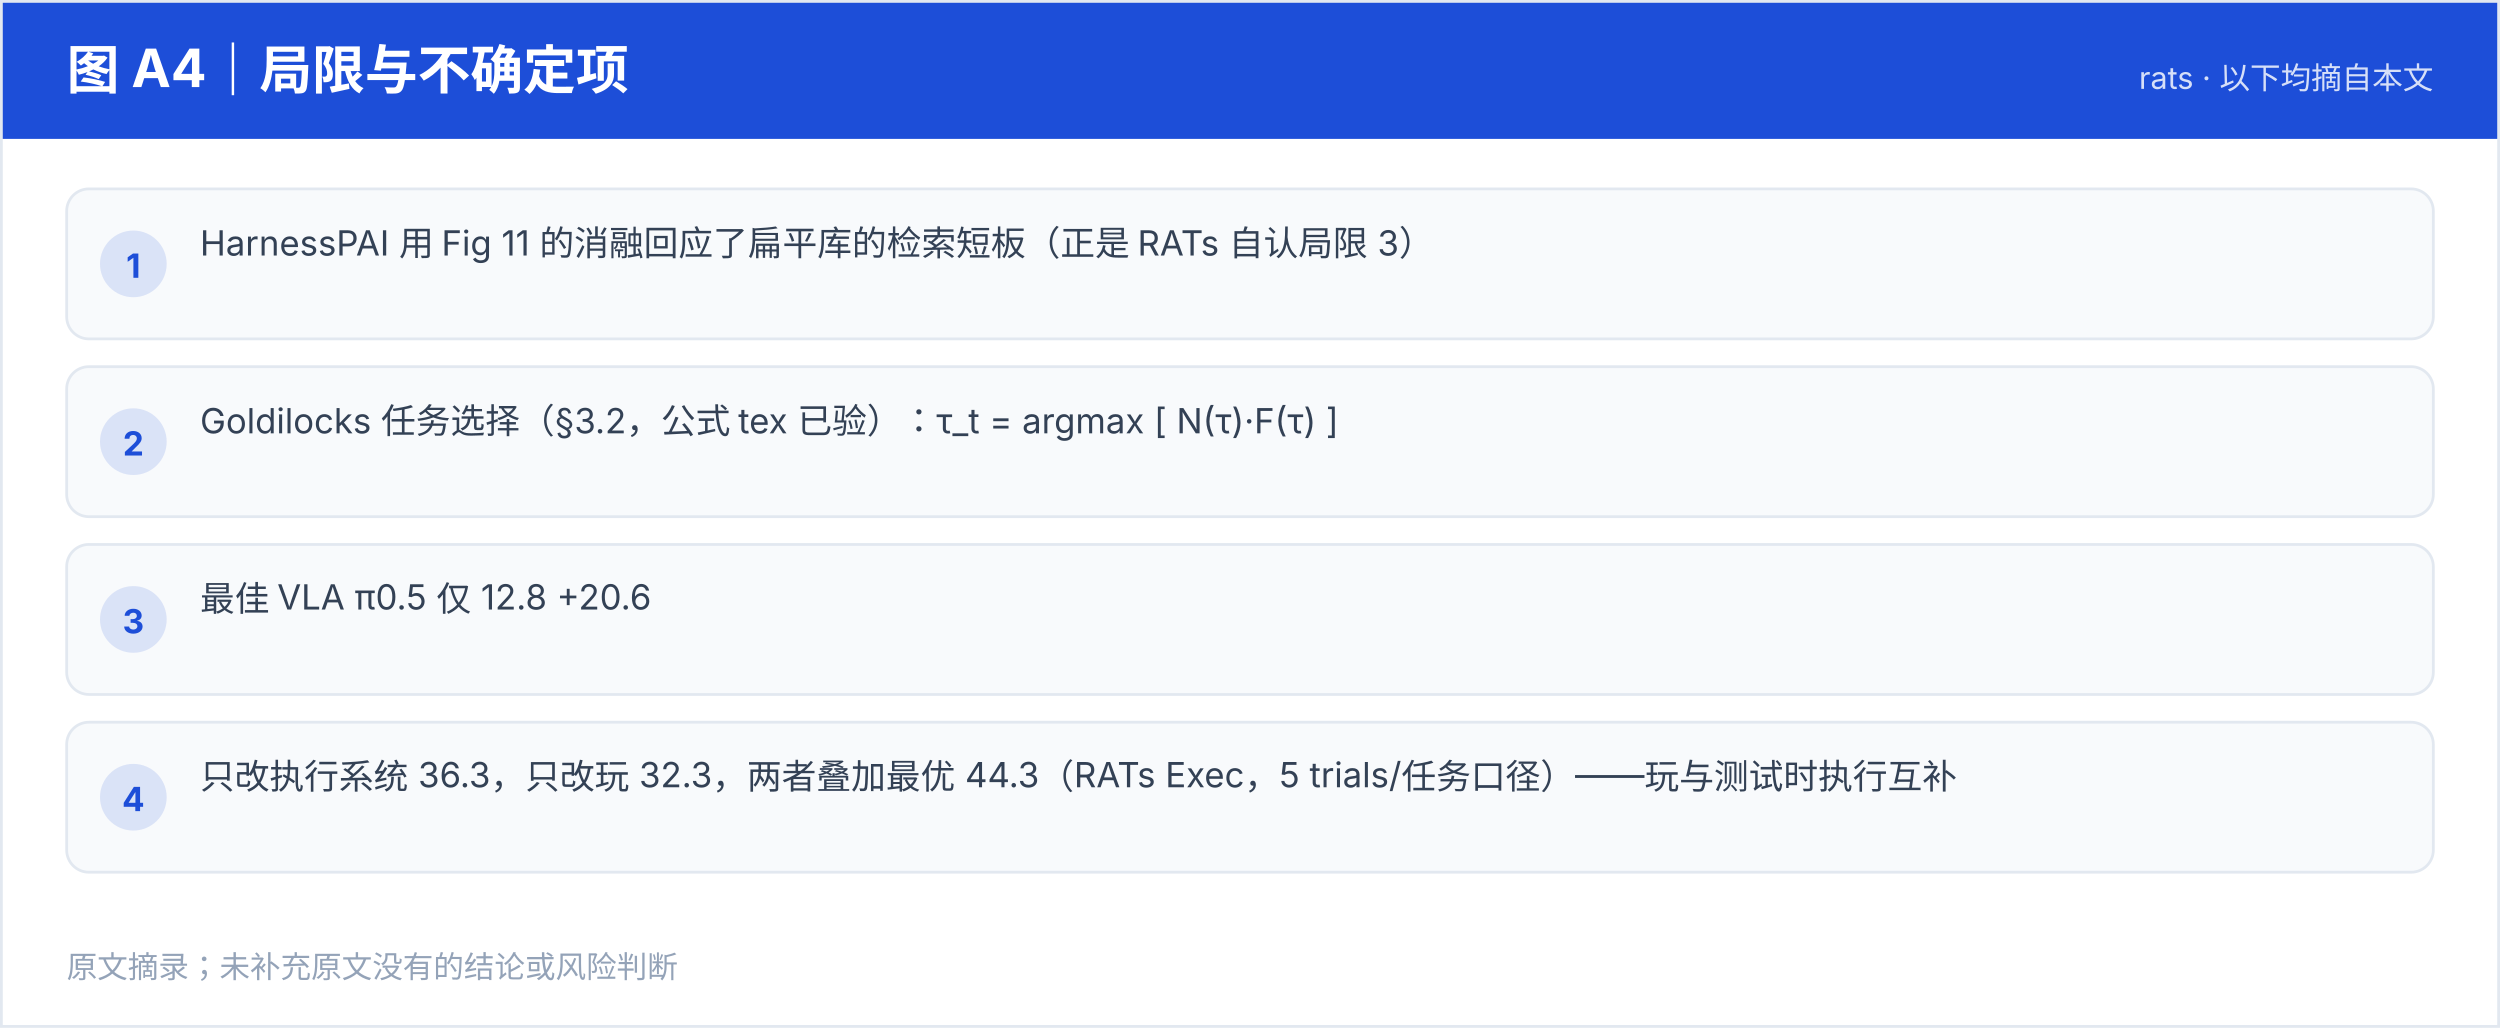
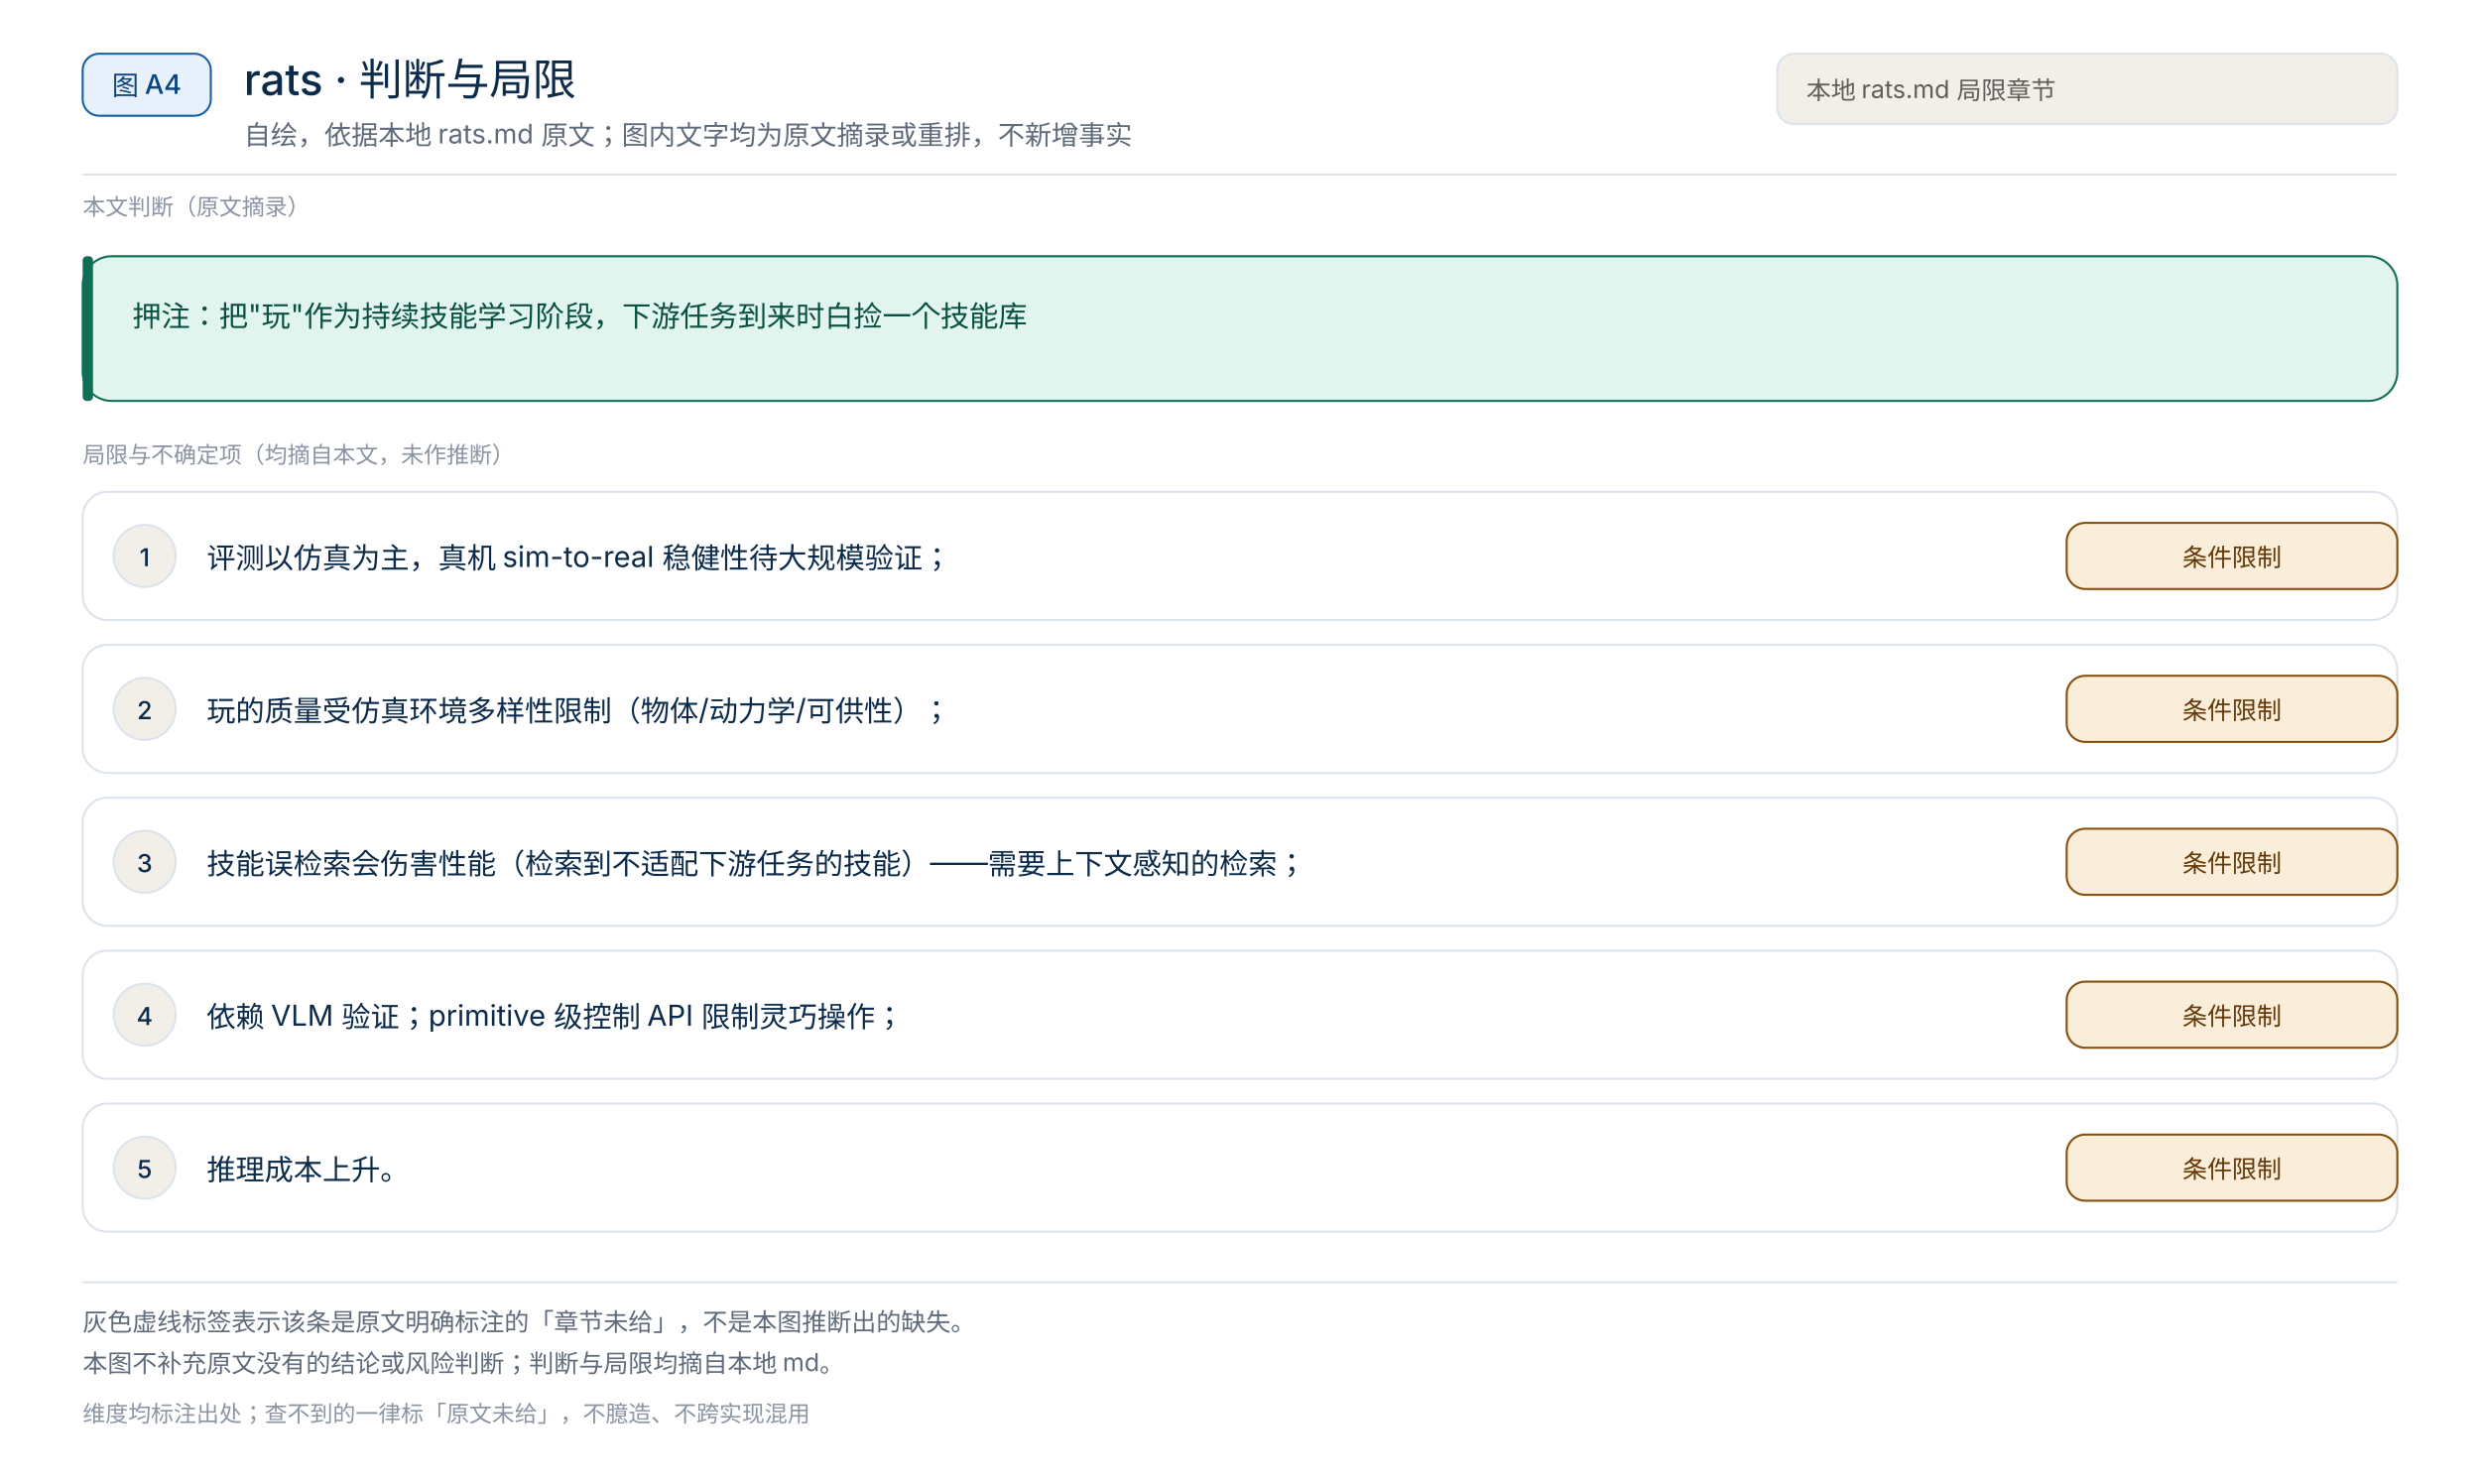
- <svg xmlns="http://www.w3.org/2000/svg" viewBox="0 0 900 370" width="900" height="370" font-family="PingFang SC, -apple-system, BlinkMacSystemFont, Microsoft YaHei, sans-serif">
-   <rect width="900" height="370" fill="#ffffff" />
-   <rect x="0" y="0" width="900" height="50" fill="#1d4ed8" />
-   <text x="24" y="32" font-size="19" fill="#ffffff" font-weight="700" text-anchor="start">图 A4｜局限与不确定项</text>
-   <text x="876" y="32" font-size="11" fill="#ffffff" font-weight="400" text-anchor="end" opacity="0.82">rats · 以下均摘自本文</text>
-   <rect x="24" y="68" width="852" height="54" rx="8" fill="#f8fafc" stroke="#e2e8f0" />
-   <circle cx="48" cy="95" r="12" fill="#1d4ed8" opacity="0.14" />
-   <text x="48" y="100" font-size="12" fill="#1d4ed8" font-weight="700" text-anchor="middle">1</text>
-   <text x="72" y="92" font-size="12.5" fill="#334155" font-weight="400" text-anchor="start">HarnessPAI 用 Fig 11 的消融回应了扁平库的检索短板（正是 RATs 自认局限 3）</text>
-   <rect x="24" y="132" width="852" height="54" rx="8" fill="#f8fafc" stroke="#e2e8f0" />
-   <circle cx="48" cy="159" r="12" fill="#1d4ed8" opacity="0.14" />
-   <text x="48" y="164" font-size="12" fill="#1d4ed8" font-weight="700" text-anchor="middle">2</text>
-   <text x="72" y="156" font-size="12.5" fill="#334155" font-weight="400" text-anchor="start">Goldilocks 任务选择（§3.2，公式 tex 已验）：τ_t = argmax [ N(τ)·F(τ) ]</text>
-   <rect x="24" y="196" width="852" height="54" rx="8" fill="#f8fafc" stroke="#e2e8f0" />
-   <circle cx="48" cy="223" r="12" fill="#1d4ed8" opacity="0.14" />
-   <text x="48" y="228" font-size="12" fill="#1d4ed8" font-weight="700" text-anchor="middle">3</text>
-   <text x="72" y="220" font-size="12.5" fill="#334155" font-weight="400" text-anchor="start">最佳 VLA π0.5 仅 12.8 +20.6</text>
-   <rect x="24" y="260" width="852" height="54" rx="8" fill="#f8fafc" stroke="#e2e8f0" />
-   <circle cx="48" cy="287" r="12" fill="#1d4ed8" opacity="0.14" />
-   <text x="48" y="292" font-size="12" fill="#1d4ed8" font-weight="700" text-anchor="middle">4</text>
-   <text x="72" y="284" font-size="12.5" fill="#334155" font-weight="400" text-anchor="start">只改执行系统 36.3，只改玩 32.3，两者叠加最优 44.3（RATs Exec，5 trials/任务口径）——玩与测试时执行互补</text>
-   <text x="24" y="352" font-size="11" fill="#94a3b8" font-weight="400" text-anchor="start">原文摘录；未补充原文没有的结论或风险判断</text>
-   <rect x="0.5" y="0.5" width="899" height="369" fill="none" stroke="#e2e8f0" />
+ <svg xmlns="http://www.w3.org/2000/svg" width="1200" height="718" viewBox="0 0 1200 718" role="img">
+   <defs>
+     <marker id="arrow" viewBox="0 0 10 10" refX="8" refY="5" markerWidth="6" markerHeight="6" orient="auto-start-reverse">
+       <path d="M2 1L8 5L2 9" fill="none" stroke="#185FA5" stroke-width="1.6" stroke-linecap="round" stroke-linejoin="round" />
+     </marker>
+   </defs>
+   <rect x="0" y="0" width="1200" height="718" rx="0" fill="#FFFFFF" stroke="#FFFFFF" stroke-width="1" />
+   <text x="118" y="46" font-family="-apple-system,BlinkMacSystemFont,'PingFang SC','Microsoft YaHei',sans-serif" font-size="21" font-weight="500" fill="#0C2B4A" text-anchor="start">rats · 判断与局限</text>
+   <text x="118" y="70" font-family="-apple-system,BlinkMacSystemFont,'PingFang SC','Microsoft YaHei',sans-serif" font-size="13" font-weight="400" fill="#5F6B7A" text-anchor="start">自绘，依据本地 rats.md 原文；图内文字均为原文摘录或重排，不新增事实</text>
+   <rect x="40" y="84" width="1120" height="1" rx="0" fill="#DDE3EC" stroke="#DDE3EC" stroke-width="0" />
+   <rect x="860" y="26" width="300" height="34" rx="8" fill="#F1EFE8" stroke="#DDE3EC" stroke-width="1" />
+   <text x="874" y="48" font-family="-apple-system,BlinkMacSystemFont,'PingFang SC','Microsoft YaHei',sans-serif" font-size="12" font-weight="400" fill="#5F5E5A" text-anchor="start">本地 rats.md 局限章节</text>
+   <rect x="40" y="26" width="62" height="30" rx="8" fill="#E6F1FB" stroke="#185FA5" stroke-width="1" />
+   <text x="71" y="46" font-family="-apple-system,BlinkMacSystemFont,'PingFang SC','Microsoft YaHei',sans-serif" font-size="13" font-weight="500" fill="#0C447C" text-anchor="middle">图 A4</text>
+   <text x="40" y="104" font-family="-apple-system,BlinkMacSystemFont,'PingFang SC','Microsoft YaHei',sans-serif" font-size="11" font-weight="400" fill="#8A94A3" text-anchor="start">本文判断（原文摘录）</text>
+   <rect x="40" y="124" width="1120" height="70" rx="14" fill="#E1F5EE" stroke="#0F6E56" stroke-width="1" />
+   <rect x="40" y="124" width="5" height="70" rx="2" fill="#0F6E56" stroke="#0F6E56" stroke-width="0" />
+   <text x="64" y="158" font-family="-apple-system,BlinkMacSystemFont,'PingFang SC','Microsoft YaHei',sans-serif" font-size="14" font-weight="400" fill="#085041" text-anchor="start">押注：把"玩"作为持续技能学习阶段，下游任务到来时白捡一个技能库</text>
+   <text x="40" y="224" font-family="-apple-system,BlinkMacSystemFont,'PingFang SC','Microsoft YaHei',sans-serif" font-size="11" font-weight="400" fill="#8A94A3" text-anchor="start">局限与不确定项（均摘自本文，未作推断）</text>
+   <rect x="40" y="238" width="1120" height="62" rx="12" fill="#FFFFFF" stroke="#DDE3EC" stroke-width="1" />
+   <circle cx="70" cy="269" r="15" fill="#F1EFE8" stroke="#DDE3EC" stroke-width="1" />
+   <text x="70" y="274" font-family="-apple-system,BlinkMacSystemFont,'PingFang SC','Microsoft YaHei',sans-serif" font-size="12" font-weight="500" fill="#0C2B4A" text-anchor="middle">1</text>
+   <text x="100" y="275" font-family="-apple-system,BlinkMacSystemFont,'PingFang SC','Microsoft YaHei',sans-serif" font-size="14" font-weight="400" fill="#0C2B4A" text-anchor="start">评测以仿真为主，真机 sim-to-real 稳健性待大规模验证；</text>
+   <rect x="1000" y="253" width="160" height="32" rx="9" fill="#FAEEDA" stroke="#854F0B" stroke-width="1" />
+   <text x="1080" y="274" font-family="-apple-system,BlinkMacSystemFont,'PingFang SC','Microsoft YaHei',sans-serif" font-size="12" font-weight="400" fill="#633806" text-anchor="middle">条件限制</text>
+   <rect x="40" y="312" width="1120" height="62" rx="12" fill="#FFFFFF" stroke="#DDE3EC" stroke-width="1" />
+   <circle cx="70" cy="343" r="15" fill="#F1EFE8" stroke="#DDE3EC" stroke-width="1" />
+   <text x="70" y="348" font-family="-apple-system,BlinkMacSystemFont,'PingFang SC','Microsoft YaHei',sans-serif" font-size="12" font-weight="500" fill="#0C2B4A" text-anchor="middle">2</text>
+   <text x="100" y="349" font-family="-apple-system,BlinkMacSystemFont,'PingFang SC','Microsoft YaHei',sans-serif" font-size="14" font-weight="400" fill="#0C2B4A" text-anchor="start">玩的质量受仿真环境多样性限制（物体/动力学/可供性）；</text>
+   <rect x="1000" y="327" width="160" height="32" rx="9" fill="#FAEEDA" stroke="#854F0B" stroke-width="1" />
+   <text x="1080" y="348" font-family="-apple-system,BlinkMacSystemFont,'PingFang SC','Microsoft YaHei',sans-serif" font-size="12" font-weight="400" fill="#633806" text-anchor="middle">条件限制</text>
+   <rect x="40" y="386" width="1120" height="62" rx="12" fill="#FFFFFF" stroke="#DDE3EC" stroke-width="1" />
+   <circle cx="70" cy="417" r="15" fill="#F1EFE8" stroke="#DDE3EC" stroke-width="1" />
+   <text x="70" y="422" font-family="-apple-system,BlinkMacSystemFont,'PingFang SC','Microsoft YaHei',sans-serif" font-size="12" font-weight="500" fill="#0C2B4A" text-anchor="middle">3</text>
+   <text x="100" y="423" font-family="-apple-system,BlinkMacSystemFont,'PingFang SC','Microsoft YaHei',sans-serif" font-size="14" font-weight="400" fill="#0C2B4A" text-anchor="start">技能误检索会伤害性能（检索到不适配下游任务的技能）——需要上下文感知的检索；</text>
+   <rect x="1000" y="401" width="160" height="32" rx="9" fill="#FAEEDA" stroke="#854F0B" stroke-width="1" />
+   <text x="1080" y="422" font-family="-apple-system,BlinkMacSystemFont,'PingFang SC','Microsoft YaHei',sans-serif" font-size="12" font-weight="400" fill="#633806" text-anchor="middle">条件限制</text>
+   <rect x="40" y="460" width="1120" height="62" rx="12" fill="#FFFFFF" stroke="#DDE3EC" stroke-width="1" />
+   <circle cx="70" cy="491" r="15" fill="#F1EFE8" stroke="#DDE3EC" stroke-width="1" />
+   <text x="70" y="496" font-family="-apple-system,BlinkMacSystemFont,'PingFang SC','Microsoft YaHei',sans-serif" font-size="12" font-weight="500" fill="#0C2B4A" text-anchor="middle">4</text>
+   <text x="100" y="497" font-family="-apple-system,BlinkMacSystemFont,'PingFang SC','Microsoft YaHei',sans-serif" font-size="14" font-weight="400" fill="#0C2B4A" text-anchor="start">依赖 VLM 验证；primitive 级控制 API 限制灵巧操作；</text>
+   <rect x="1000" y="475" width="160" height="32" rx="9" fill="#FAEEDA" stroke="#854F0B" stroke-width="1" />
+   <text x="1080" y="496" font-family="-apple-system,BlinkMacSystemFont,'PingFang SC','Microsoft YaHei',sans-serif" font-size="12" font-weight="400" fill="#633806" text-anchor="middle">条件限制</text>
+   <rect x="40" y="534" width="1120" height="62" rx="12" fill="#FFFFFF" stroke="#DDE3EC" stroke-width="1" />
+   <circle cx="70" cy="565" r="15" fill="#F1EFE8" stroke="#DDE3EC" stroke-width="1" />
+   <text x="70" y="570" font-family="-apple-system,BlinkMacSystemFont,'PingFang SC','Microsoft YaHei',sans-serif" font-size="12" font-weight="500" fill="#0C2B4A" text-anchor="middle">5</text>
+   <text x="100" y="571" font-family="-apple-system,BlinkMacSystemFont,'PingFang SC','Microsoft YaHei',sans-serif" font-size="14" font-weight="400" fill="#0C2B4A" text-anchor="start">推理成本上升。</text>
+   <rect x="1000" y="549" width="160" height="32" rx="9" fill="#FAEEDA" stroke="#854F0B" stroke-width="1" />
+   <text x="1080" y="570" font-family="-apple-system,BlinkMacSystemFont,'PingFang SC','Microsoft YaHei',sans-serif" font-size="12" font-weight="400" fill="#633806" text-anchor="middle">条件限制</text>
+   <rect x="40" y="620" width="1120" height="1" rx="0" fill="#DDE3EC" stroke="#DDE3EC" stroke-width="0" />
+   <text x="40" y="644" font-family="-apple-system,BlinkMacSystemFont,'PingFang SC','Microsoft YaHei',sans-serif" font-size="12" font-weight="400" fill="#5F6B7A" text-anchor="start">灰色虚线标签表示该条是原文明确标注的「章节未给」，不是本图推断出的缺失。</text>
+   <text x="40" y="664" font-family="-apple-system,BlinkMacSystemFont,'PingFang SC','Microsoft YaHei',sans-serif" font-size="12" font-weight="400" fill="#5F6B7A" text-anchor="start">本图不补充原文没有的结论或风险判断；判断与局限均摘自本地 md。</text>
+   <text x="40" y="688" font-family="-apple-system,BlinkMacSystemFont,'PingFang SC','Microsoft YaHei',sans-serif" font-size="11" font-weight="400" fill="#8A94A3" text-anchor="start">维度均标注出处；查不到的一律标「原文未给」，不臆造、不跨实现混用</text>
</svg>
